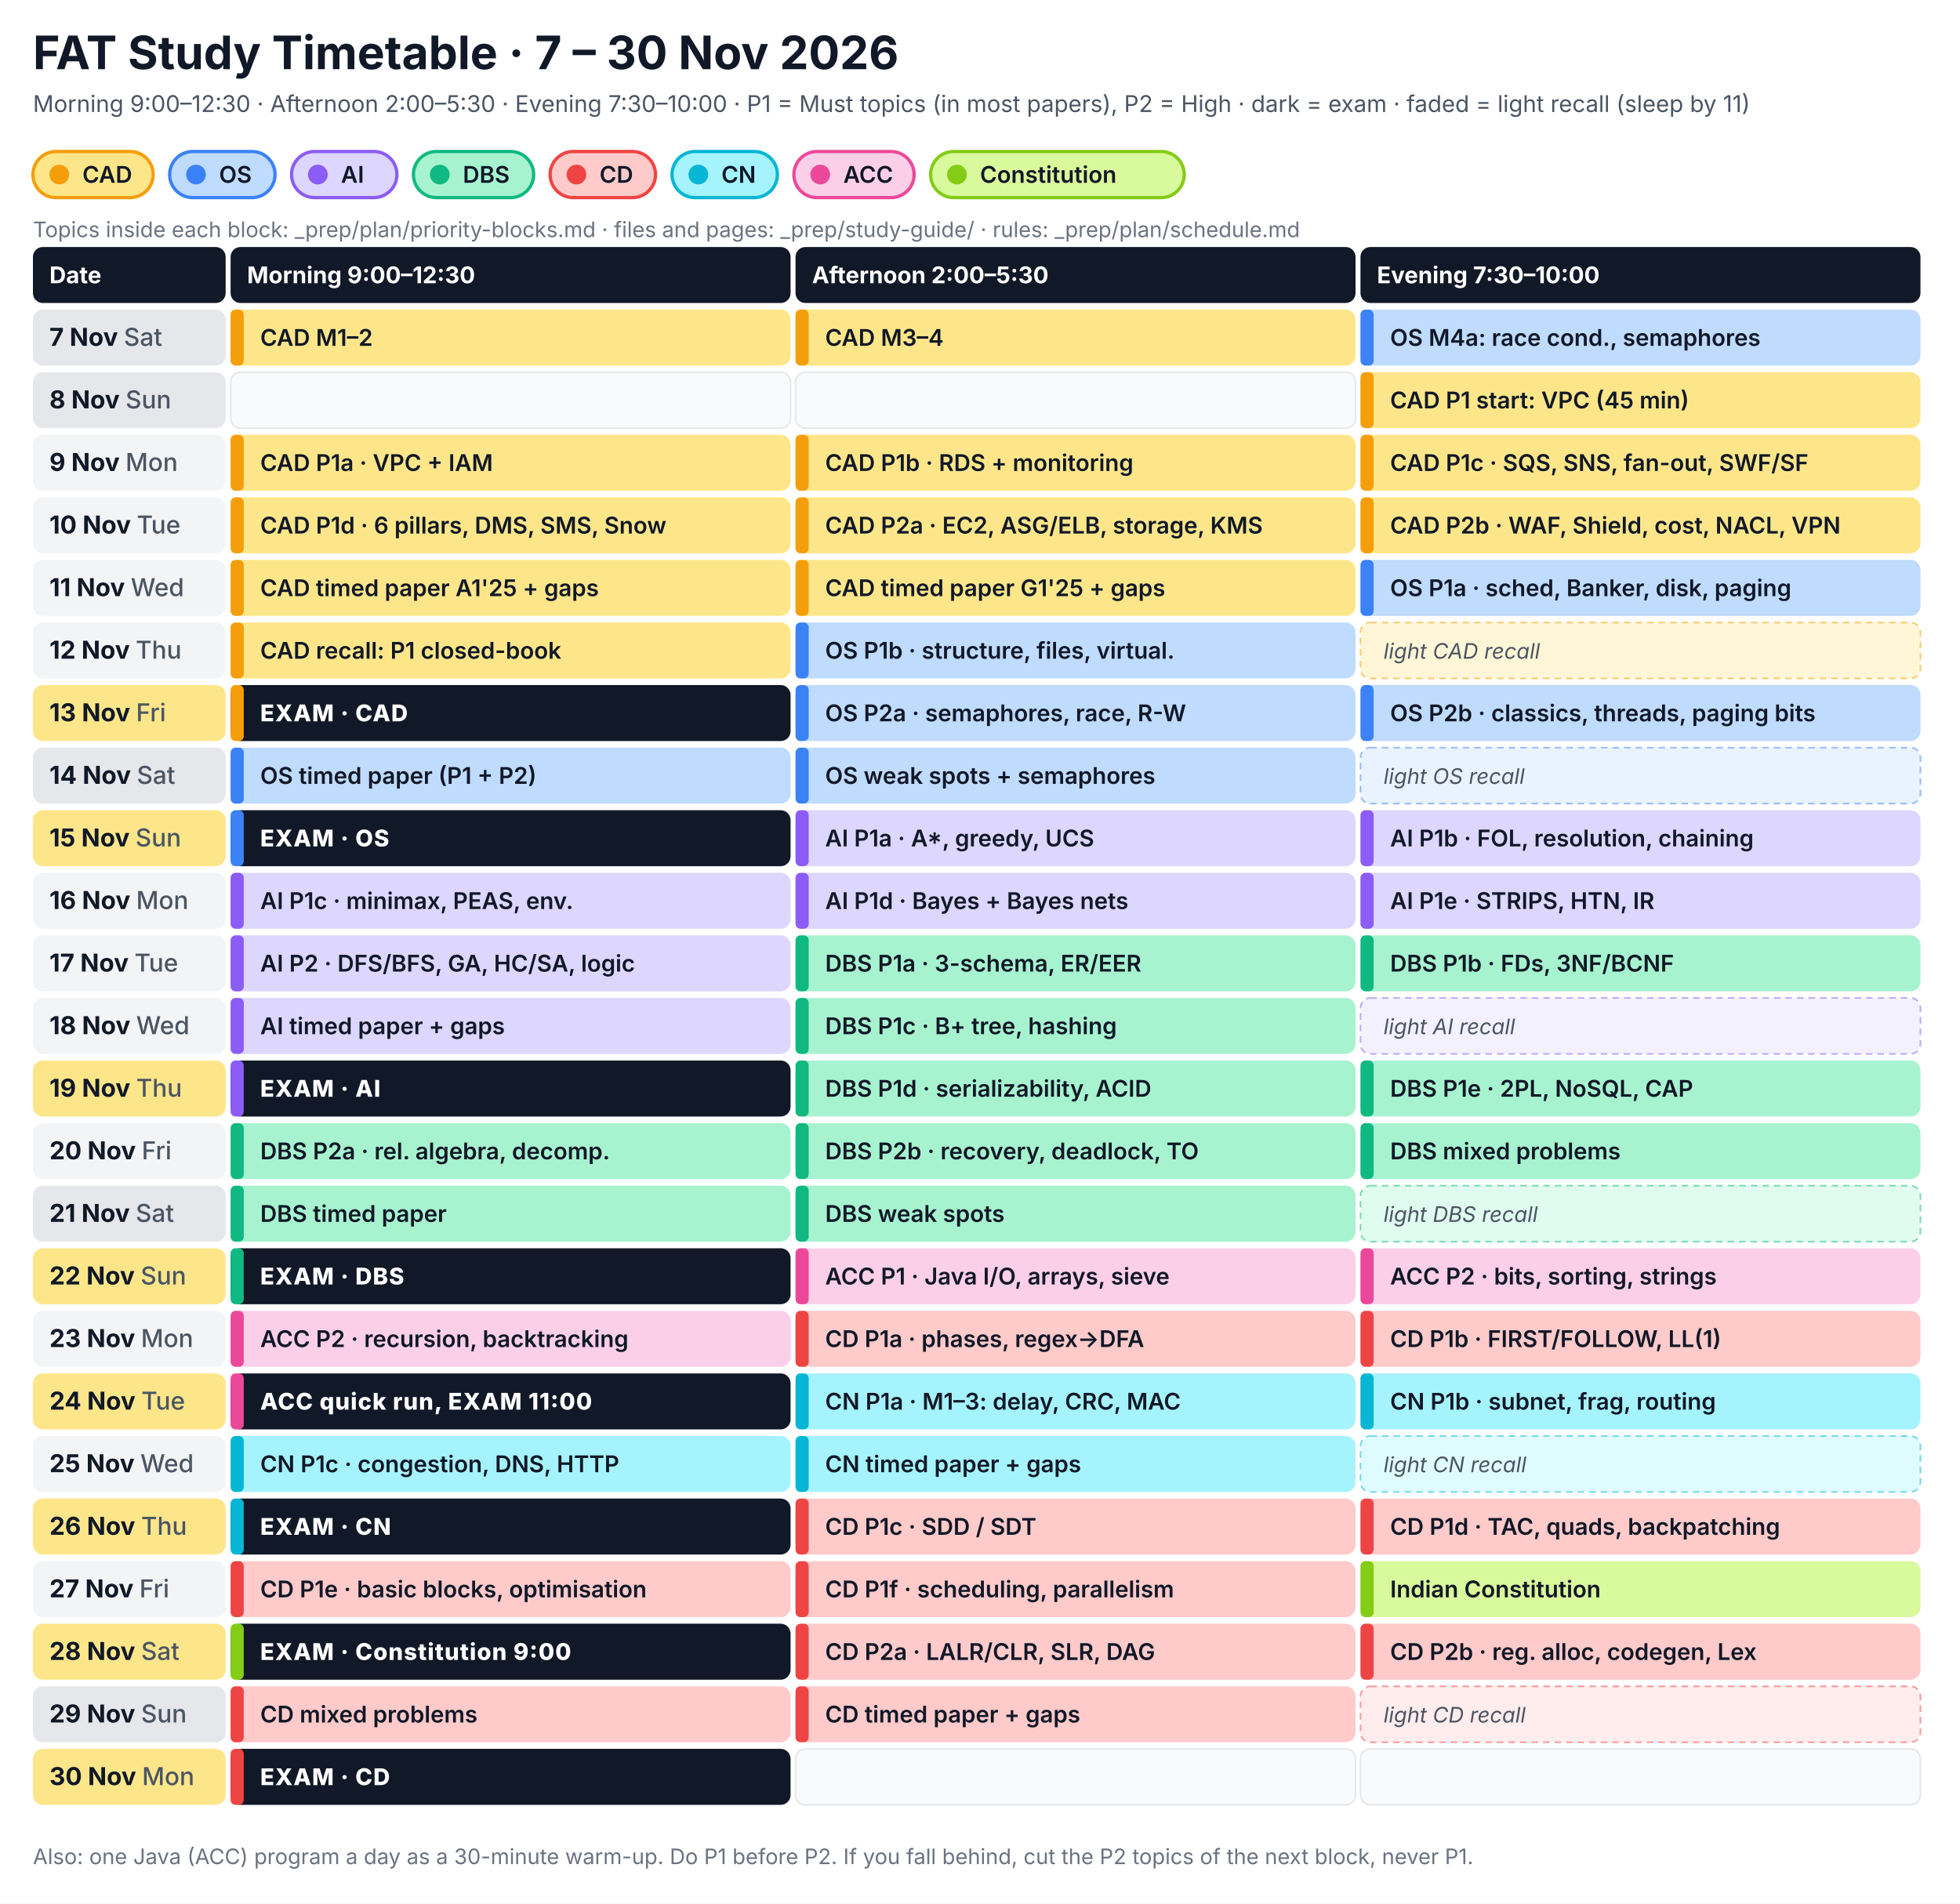
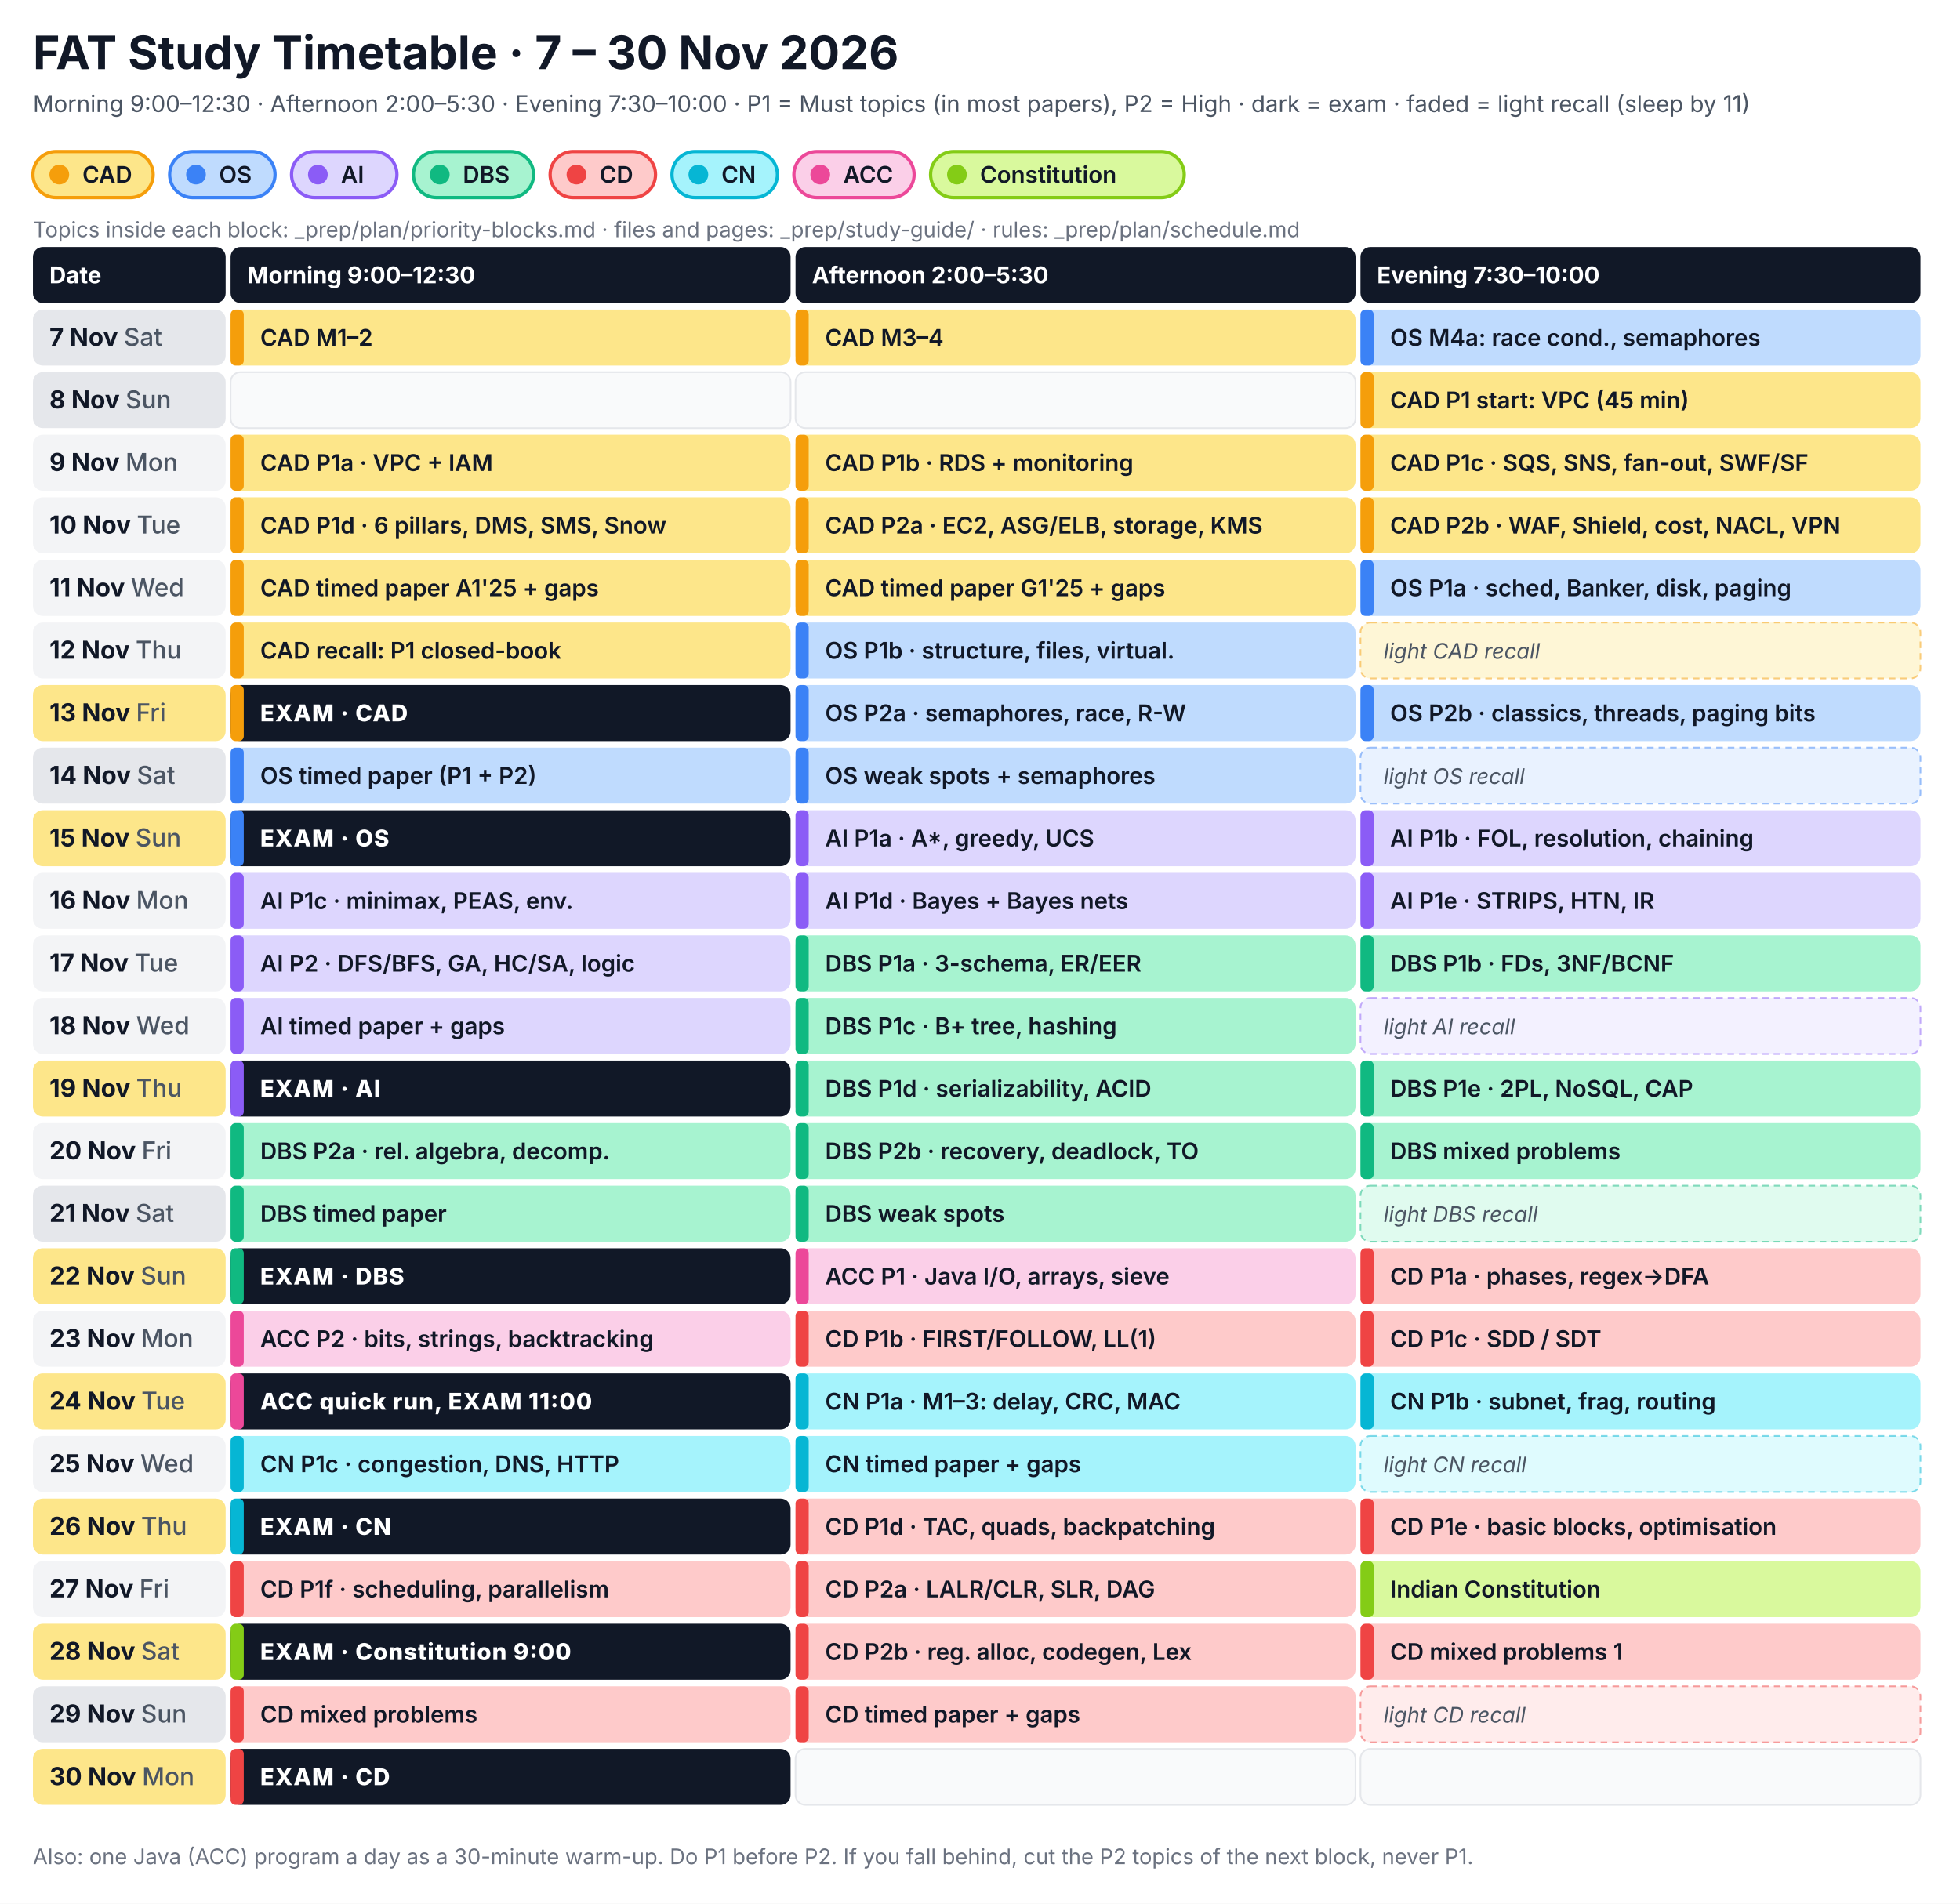
<svg xmlns="http://www.w3.org/2000/svg" width="1190" height="1156" viewBox="0 0 1190 1156" font-family="Inter, Arial, Helvetica, sans-serif">
  <rect width="1190" height="1156" fill="#ffffff" />
  <text x="20" y="42" font-size="28" font-weight="700" fill="#111827">FAT Study Timetable · 7 – 30 Nov 2026</text>
  <text x="20" y="68" font-size="14" fill="#4b5563">Morning 9:00–12:30 · Afternoon 2:00–5:30 · Evening 7:30–10:00 · P1 = Must topics (in most papers), P2 = High · dark = exam · faded = light recall (sleep by 11)</text>
  <rect x="20" y="92" width="73" height="28" rx="14" fill="#FDE68A" stroke="#F59E0B" stroke-width="2" />
  <circle cx="36" cy="106" r="6" fill="#F59E0B" />
  <text x="50" y="111" font-size="14" font-weight="600" fill="#111827">CAD</text>
  <rect x="103" y="92" width="64" height="28" rx="14" fill="#BFDBFE" stroke="#3B82F6" stroke-width="2" />
  <circle cx="119" cy="106" r="6" fill="#3B82F6" />
  <text x="133" y="111" font-size="14" font-weight="600" fill="#111827">OS</text>
  <rect x="177" y="92" width="64" height="28" rx="14" fill="#DDD6FE" stroke="#8B5CF6" stroke-width="2" />
  <circle cx="193" cy="106" r="6" fill="#8B5CF6" />
  <text x="207" y="111" font-size="14" font-weight="600" fill="#111827">AI</text>
  <rect x="251" y="92" width="73" height="28" rx="14" fill="#A7F3D0" stroke="#10B981" stroke-width="2" />
  <circle cx="267" cy="106" r="6" fill="#10B981" />
  <text x="281" y="111" font-size="14" font-weight="600" fill="#111827">DBS</text>
  <rect x="334" y="92" width="64" height="28" rx="14" fill="#FECACA" stroke="#EF4444" stroke-width="2" />
  <circle cx="350" cy="106" r="6" fill="#EF4444" />
  <text x="364" y="111" font-size="14" font-weight="600" fill="#111827">CD</text>
  <rect x="408" y="92" width="64" height="28" rx="14" fill="#A5F3FC" stroke="#06B6D4" stroke-width="2" />
  <circle cx="424" cy="106" r="6" fill="#06B6D4" />
  <text x="438" y="111" font-size="14" font-weight="600" fill="#111827">CN</text>
  <rect x="482" y="92" width="73" height="28" rx="14" fill="#FBCFE8" stroke="#EC4899" stroke-width="2" />
  <circle cx="498" cy="106" r="6" fill="#EC4899" />
  <text x="512" y="111" font-size="14" font-weight="600" fill="#111827">ACC</text>
  <rect x="565" y="92" width="154" height="28" rx="14" fill="#D9F99D" stroke="#84CC16" stroke-width="2" />
  <circle cx="581" cy="106" r="6" fill="#84CC16" />
  <text x="595" y="111" font-size="14" font-weight="600" fill="#111827">Constitution</text>
  <text x="20" y="144" font-size="13" fill="#6b7280">Topics inside each block: _prep/plan/priority-blocks.md · files and pages: _prep/study-guide/ · rules: _prep/plan/schedule.md</text>
  <rect x="20" y="150" width="117" height="34" rx="6" fill="#111827" />
  <text x="30" y="172" font-size="14" font-weight="700" fill="#ffffff">Date</text>
  <rect x="140" y="150" width="340" height="34" rx="6" fill="#111827" />
  <text x="150" y="172" font-size="14" font-weight="700" fill="#ffffff">Morning 9:00–12:30</text>
  <rect x="483" y="150" width="340" height="34" rx="6" fill="#111827" />
  <text x="493" y="172" font-size="14" font-weight="700" fill="#ffffff">Afternoon 2:00–5:30</text>
  <rect x="826" y="150" width="340" height="34" rx="6" fill="#111827" />
  <text x="836" y="172" font-size="14" font-weight="700" fill="#ffffff">Evening 7:30–10:00</text>
  <rect x="20" y="188" width="117" height="34" rx="6" fill="#e5e7eb" />
  <text x="30" y="210" font-size="15" font-weight="700" fill="#111827">7 Nov <tspan font-weight="500" fill="#4b5563">Sat</tspan>
  </text>
  <rect x="140" y="188" width="340" height="34" rx="6" fill="#FDE68A" />
  <rect x="140" y="188" width="8" height="34" rx="3" fill="#F59E0B" />
  <text x="158" y="210" font-size="14" font-weight="600" fill="#111827">CAD M1–2</text>
  <rect x="483" y="188" width="340" height="34" rx="6" fill="#FDE68A" />
  <rect x="483" y="188" width="8" height="34" rx="3" fill="#F59E0B" />
  <text x="501" y="210" font-size="14" font-weight="600" fill="#111827">CAD M3–4</text>
  <rect x="826" y="188" width="340" height="34" rx="6" fill="#BFDBFE" />
  <rect x="826" y="188" width="8" height="34" rx="3" fill="#3B82F6" />
  <text x="844" y="210" font-size="14" font-weight="600" fill="#111827">OS M4a: race cond., semaphores</text>
  <rect x="20" y="226" width="117" height="34" rx="6" fill="#e5e7eb" />
  <text x="30" y="248" font-size="15" font-weight="700" fill="#111827">8 Nov <tspan font-weight="500" fill="#4b5563">Sun</tspan>
  </text>
  <rect x="140" y="226" width="340" height="34" rx="6" fill="#f9fafb" stroke="#e5e7eb" />
  <rect x="483" y="226" width="340" height="34" rx="6" fill="#f9fafb" stroke="#e5e7eb" />
  <rect x="826" y="226" width="340" height="34" rx="6" fill="#FDE68A" />
  <rect x="826" y="226" width="8" height="34" rx="3" fill="#F59E0B" />
  <text x="844" y="248" font-size="14" font-weight="600" fill="#111827">CAD P1 start: VPC (45 min)</text>
  <rect x="20" y="264" width="117" height="34" rx="6" fill="#f3f4f6" />
  <text x="30" y="286" font-size="15" font-weight="700" fill="#111827">9 Nov <tspan font-weight="500" fill="#4b5563">Mon</tspan>
  </text>
  <rect x="140" y="264" width="340" height="34" rx="6" fill="#FDE68A" />
  <rect x="140" y="264" width="8" height="34" rx="3" fill="#F59E0B" />
  <text x="158" y="286" font-size="14" font-weight="600" fill="#111827">CAD P1a · VPC + IAM</text>
  <rect x="483" y="264" width="340" height="34" rx="6" fill="#FDE68A" />
  <rect x="483" y="264" width="8" height="34" rx="3" fill="#F59E0B" />
  <text x="501" y="286" font-size="14" font-weight="600" fill="#111827">CAD P1b · RDS + monitoring</text>
  <rect x="826" y="264" width="340" height="34" rx="6" fill="#FDE68A" />
  <rect x="826" y="264" width="8" height="34" rx="3" fill="#F59E0B" />
  <text x="844" y="286" font-size="14" font-weight="600" fill="#111827">CAD P1c · SQS, SNS, fan-out, SWF/SF</text>
  <rect x="20" y="302" width="117" height="34" rx="6" fill="#f3f4f6" />
  <text x="30" y="324" font-size="15" font-weight="700" fill="#111827">10 Nov <tspan font-weight="500" fill="#4b5563">Tue</tspan>
  </text>
  <rect x="140" y="302" width="340" height="34" rx="6" fill="#FDE68A" />
  <rect x="140" y="302" width="8" height="34" rx="3" fill="#F59E0B" />
  <text x="158" y="324" font-size="14" font-weight="600" fill="#111827">CAD P1d · 6 pillars, DMS, SMS, Snow</text>
  <rect x="483" y="302" width="340" height="34" rx="6" fill="#FDE68A" />
  <rect x="483" y="302" width="8" height="34" rx="3" fill="#F59E0B" />
  <text x="501" y="324" font-size="14" font-weight="600" fill="#111827">CAD P2a · EC2, ASG/ELB, storage, KMS</text>
  <rect x="826" y="302" width="340" height="34" rx="6" fill="#FDE68A" />
  <rect x="826" y="302" width="8" height="34" rx="3" fill="#F59E0B" />
  <text x="844" y="324" font-size="14" font-weight="600" fill="#111827">CAD P2b · WAF, Shield, cost, NACL, VPN</text>
  <rect x="20" y="340" width="117" height="34" rx="6" fill="#f3f4f6" />
  <text x="30" y="362" font-size="15" font-weight="700" fill="#111827">11 Nov <tspan font-weight="500" fill="#4b5563">Wed</tspan>
  </text>
  <rect x="140" y="340" width="340" height="34" rx="6" fill="#FDE68A" />
  <rect x="140" y="340" width="8" height="34" rx="3" fill="#F59E0B" />
  <text x="158" y="362" font-size="14" font-weight="600" fill="#111827">CAD timed paper A1'25 + gaps</text>
  <rect x="483" y="340" width="340" height="34" rx="6" fill="#FDE68A" />
  <rect x="483" y="340" width="8" height="34" rx="3" fill="#F59E0B" />
  <text x="501" y="362" font-size="14" font-weight="600" fill="#111827">CAD timed paper G1'25 + gaps</text>
  <rect x="826" y="340" width="340" height="34" rx="6" fill="#BFDBFE" />
  <rect x="826" y="340" width="8" height="34" rx="3" fill="#3B82F6" />
  <text x="844" y="362" font-size="14" font-weight="600" fill="#111827">OS P1a · sched, Banker, disk, paging</text>
  <rect x="20" y="378" width="117" height="34" rx="6" fill="#f3f4f6" />
  <text x="30" y="400" font-size="15" font-weight="700" fill="#111827">12 Nov <tspan font-weight="500" fill="#4b5563">Thu</tspan>
  </text>
  <rect x="140" y="378" width="340" height="34" rx="6" fill="#FDE68A" />
  <rect x="140" y="378" width="8" height="34" rx="3" fill="#F59E0B" />
  <text x="158" y="400" font-size="14" font-weight="600" fill="#111827">CAD recall: P1 closed-book</text>
  <rect x="483" y="378" width="340" height="34" rx="6" fill="#BFDBFE" />
  <rect x="483" y="378" width="8" height="34" rx="3" fill="#3B82F6" />
  <text x="501" y="400" font-size="14" font-weight="600" fill="#111827">OS P1b · structure, files, virtual.</text>
  <rect x="826" y="378" width="340" height="34" rx="6" fill="#FDE68A" fill-opacity="0.35" stroke="#F59E0B" stroke-opacity="0.5" stroke-dasharray="4 3" />
  <text x="840" y="400" font-size="13" font-style="italic" fill="#4b5563">light CAD recall</text>
  <rect x="20" y="416" width="117" height="34" rx="6" fill="#fde68a" />
  <text x="30" y="438" font-size="15" font-weight="700" fill="#111827">13 Nov <tspan font-weight="500" fill="#4b5563">Fri</tspan>
  </text>
  <rect x="140" y="416" width="340" height="34" rx="6" fill="#111827" />
  <rect x="140" y="416" width="8" height="34" rx="3" fill="#F59E0B" />
  <text x="158" y="438" font-size="14" font-weight="800" fill="#ffffff" letter-spacing="0.5">EXAM · CAD</text>
  <rect x="483" y="416" width="340" height="34" rx="6" fill="#BFDBFE" />
  <rect x="483" y="416" width="8" height="34" rx="3" fill="#3B82F6" />
  <text x="501" y="438" font-size="14" font-weight="600" fill="#111827">OS P2a · semaphores, race, R-W</text>
  <rect x="826" y="416" width="340" height="34" rx="6" fill="#BFDBFE" />
  <rect x="826" y="416" width="8" height="34" rx="3" fill="#3B82F6" />
  <text x="844" y="438" font-size="14" font-weight="600" fill="#111827">OS P2b · classics, threads, paging bits</text>
  <rect x="20" y="454" width="117" height="34" rx="6" fill="#e5e7eb" />
  <text x="30" y="476" font-size="15" font-weight="700" fill="#111827">14 Nov <tspan font-weight="500" fill="#4b5563">Sat</tspan>
  </text>
  <rect x="140" y="454" width="340" height="34" rx="6" fill="#BFDBFE" />
  <rect x="140" y="454" width="8" height="34" rx="3" fill="#3B82F6" />
  <text x="158" y="476" font-size="14" font-weight="600" fill="#111827">OS timed paper (P1 + P2)</text>
  <rect x="483" y="454" width="340" height="34" rx="6" fill="#BFDBFE" />
  <rect x="483" y="454" width="8" height="34" rx="3" fill="#3B82F6" />
  <text x="501" y="476" font-size="14" font-weight="600" fill="#111827">OS weak spots + semaphores</text>
  <rect x="826" y="454" width="340" height="34" rx="6" fill="#BFDBFE" fill-opacity="0.35" stroke="#3B82F6" stroke-opacity="0.5" stroke-dasharray="4 3" />
  <text x="840" y="476" font-size="13" font-style="italic" fill="#4b5563">light OS recall</text>
  <rect x="20" y="492" width="117" height="34" rx="6" fill="#fde68a" />
  <text x="30" y="514" font-size="15" font-weight="700" fill="#111827">15 Nov <tspan font-weight="500" fill="#4b5563">Sun</tspan>
  </text>
  <rect x="140" y="492" width="340" height="34" rx="6" fill="#111827" />
  <rect x="140" y="492" width="8" height="34" rx="3" fill="#3B82F6" />
  <text x="158" y="514" font-size="14" font-weight="800" fill="#ffffff" letter-spacing="0.5">EXAM · OS</text>
  <rect x="483" y="492" width="340" height="34" rx="6" fill="#DDD6FE" />
  <rect x="483" y="492" width="8" height="34" rx="3" fill="#8B5CF6" />
  <text x="501" y="514" font-size="14" font-weight="600" fill="#111827">AI P1a · A*, greedy, UCS</text>
  <rect x="826" y="492" width="340" height="34" rx="6" fill="#DDD6FE" />
  <rect x="826" y="492" width="8" height="34" rx="3" fill="#8B5CF6" />
  <text x="844" y="514" font-size="14" font-weight="600" fill="#111827">AI P1b · FOL, resolution, chaining</text>
  <rect x="20" y="530" width="117" height="34" rx="6" fill="#f3f4f6" />
  <text x="30" y="552" font-size="15" font-weight="700" fill="#111827">16 Nov <tspan font-weight="500" fill="#4b5563">Mon</tspan>
  </text>
  <rect x="140" y="530" width="340" height="34" rx="6" fill="#DDD6FE" />
  <rect x="140" y="530" width="8" height="34" rx="3" fill="#8B5CF6" />
  <text x="158" y="552" font-size="14" font-weight="600" fill="#111827">AI P1c · minimax, PEAS, env.</text>
  <rect x="483" y="530" width="340" height="34" rx="6" fill="#DDD6FE" />
  <rect x="483" y="530" width="8" height="34" rx="3" fill="#8B5CF6" />
  <text x="501" y="552" font-size="14" font-weight="600" fill="#111827">AI P1d · Bayes + Bayes nets</text>
  <rect x="826" y="530" width="340" height="34" rx="6" fill="#DDD6FE" />
  <rect x="826" y="530" width="8" height="34" rx="3" fill="#8B5CF6" />
  <text x="844" y="552" font-size="14" font-weight="600" fill="#111827">AI P1e · STRIPS, HTN, IR</text>
  <rect x="20" y="568" width="117" height="34" rx="6" fill="#f3f4f6" />
  <text x="30" y="590" font-size="15" font-weight="700" fill="#111827">17 Nov <tspan font-weight="500" fill="#4b5563">Tue</tspan>
  </text>
  <rect x="140" y="568" width="340" height="34" rx="6" fill="#DDD6FE" />
  <rect x="140" y="568" width="8" height="34" rx="3" fill="#8B5CF6" />
  <text x="158" y="590" font-size="14" font-weight="600" fill="#111827">AI P2 · DFS/BFS, GA, HC/SA, logic</text>
  <rect x="483" y="568" width="340" height="34" rx="6" fill="#A7F3D0" />
  <rect x="483" y="568" width="8" height="34" rx="3" fill="#10B981" />
  <text x="501" y="590" font-size="14" font-weight="600" fill="#111827">DBS P1a · 3-schema, ER/EER</text>
  <rect x="826" y="568" width="340" height="34" rx="6" fill="#A7F3D0" />
  <rect x="826" y="568" width="8" height="34" rx="3" fill="#10B981" />
  <text x="844" y="590" font-size="14" font-weight="600" fill="#111827">DBS P1b · FDs, 3NF/BCNF</text>
  <rect x="20" y="606" width="117" height="34" rx="6" fill="#f3f4f6" />
  <text x="30" y="628" font-size="15" font-weight="700" fill="#111827">18 Nov <tspan font-weight="500" fill="#4b5563">Wed</tspan>
  </text>
  <rect x="140" y="606" width="340" height="34" rx="6" fill="#DDD6FE" />
  <rect x="140" y="606" width="8" height="34" rx="3" fill="#8B5CF6" />
  <text x="158" y="628" font-size="14" font-weight="600" fill="#111827">AI timed paper + gaps</text>
  <rect x="483" y="606" width="340" height="34" rx="6" fill="#A7F3D0" />
  <rect x="483" y="606" width="8" height="34" rx="3" fill="#10B981" />
  <text x="501" y="628" font-size="14" font-weight="600" fill="#111827">DBS P1c · B+ tree, hashing</text>
  <rect x="826" y="606" width="340" height="34" rx="6" fill="#DDD6FE" fill-opacity="0.35" stroke="#8B5CF6" stroke-opacity="0.5" stroke-dasharray="4 3" />
  <text x="840" y="628" font-size="13" font-style="italic" fill="#4b5563">light AI recall</text>
  <rect x="20" y="644" width="117" height="34" rx="6" fill="#fde68a" />
  <text x="30" y="666" font-size="15" font-weight="700" fill="#111827">19 Nov <tspan font-weight="500" fill="#4b5563">Thu</tspan>
  </text>
  <rect x="140" y="644" width="340" height="34" rx="6" fill="#111827" />
  <rect x="140" y="644" width="8" height="34" rx="3" fill="#8B5CF6" />
  <text x="158" y="666" font-size="14" font-weight="800" fill="#ffffff" letter-spacing="0.5">EXAM · AI</text>
  <rect x="483" y="644" width="340" height="34" rx="6" fill="#A7F3D0" />
  <rect x="483" y="644" width="8" height="34" rx="3" fill="#10B981" />
  <text x="501" y="666" font-size="14" font-weight="600" fill="#111827">DBS P1d · serializability, ACID</text>
  <rect x="826" y="644" width="340" height="34" rx="6" fill="#A7F3D0" />
  <rect x="826" y="644" width="8" height="34" rx="3" fill="#10B981" />
  <text x="844" y="666" font-size="14" font-weight="600" fill="#111827">DBS P1e · 2PL, NoSQL, CAP</text>
  <rect x="20" y="682" width="117" height="34" rx="6" fill="#f3f4f6" />
  <text x="30" y="704" font-size="15" font-weight="700" fill="#111827">20 Nov <tspan font-weight="500" fill="#4b5563">Fri</tspan>
  </text>
  <rect x="140" y="682" width="340" height="34" rx="6" fill="#A7F3D0" />
  <rect x="140" y="682" width="8" height="34" rx="3" fill="#10B981" />
  <text x="158" y="704" font-size="14" font-weight="600" fill="#111827">DBS P2a · rel. algebra, decomp.</text>
  <rect x="483" y="682" width="340" height="34" rx="6" fill="#A7F3D0" />
  <rect x="483" y="682" width="8" height="34" rx="3" fill="#10B981" />
  <text x="501" y="704" font-size="14" font-weight="600" fill="#111827">DBS P2b · recovery, deadlock, TO</text>
  <rect x="826" y="682" width="340" height="34" rx="6" fill="#A7F3D0" />
  <rect x="826" y="682" width="8" height="34" rx="3" fill="#10B981" />
  <text x="844" y="704" font-size="14" font-weight="600" fill="#111827">DBS mixed problems</text>
  <rect x="20" y="720" width="117" height="34" rx="6" fill="#e5e7eb" />
  <text x="30" y="742" font-size="15" font-weight="700" fill="#111827">21 Nov <tspan font-weight="500" fill="#4b5563">Sat</tspan>
  </text>
  <rect x="140" y="720" width="340" height="34" rx="6" fill="#A7F3D0" />
  <rect x="140" y="720" width="8" height="34" rx="3" fill="#10B981" />
  <text x="158" y="742" font-size="14" font-weight="600" fill="#111827">DBS timed paper</text>
  <rect x="483" y="720" width="340" height="34" rx="6" fill="#A7F3D0" />
  <rect x="483" y="720" width="8" height="34" rx="3" fill="#10B981" />
  <text x="501" y="742" font-size="14" font-weight="600" fill="#111827">DBS weak spots</text>
  <rect x="826" y="720" width="340" height="34" rx="6" fill="#A7F3D0" fill-opacity="0.35" stroke="#10B981" stroke-opacity="0.5" stroke-dasharray="4 3" />
  <text x="840" y="742" font-size="13" font-style="italic" fill="#4b5563">light DBS recall</text>
  <rect x="20" y="758" width="117" height="34" rx="6" fill="#fde68a" />
  <text x="30" y="780" font-size="15" font-weight="700" fill="#111827">22 Nov <tspan font-weight="500" fill="#4b5563">Sun</tspan>
  </text>
  <rect x="140" y="758" width="340" height="34" rx="6" fill="#111827" />
  <rect x="140" y="758" width="8" height="34" rx="3" fill="#10B981" />
  <text x="158" y="780" font-size="14" font-weight="800" fill="#ffffff" letter-spacing="0.5">EXAM · DBS</text>
  <rect x="483" y="758" width="340" height="34" rx="6" fill="#FBCFE8" />
  <rect x="483" y="758" width="8" height="34" rx="3" fill="#EC4899" />
  <text x="501" y="780" font-size="14" font-weight="600" fill="#111827">ACC P1 · Java I/O, arrays, sieve</text>
-   <rect x="826" y="758" width="340" height="34" rx="6" fill="#FBCFE8" />
-   <rect x="826" y="758" width="8" height="34" rx="3" fill="#EC4899" />
-   <text x="844" y="780" font-size="14" font-weight="600" fill="#111827">ACC P2 · bits, sorting, strings</text>
+   <rect x="826" y="758" width="340" height="34" rx="6" fill="#FECACA" />
+   <rect x="826" y="758" width="8" height="34" rx="3" fill="#EF4444" />
+   <text x="844" y="780" font-size="14" font-weight="600" fill="#111827">CD P1a · phases, regex→DFA</text>
  <rect x="20" y="796" width="117" height="34" rx="6" fill="#f3f4f6" />
  <text x="30" y="818" font-size="15" font-weight="700" fill="#111827">23 Nov <tspan font-weight="500" fill="#4b5563">Mon</tspan>
  </text>
  <rect x="140" y="796" width="340" height="34" rx="6" fill="#FBCFE8" />
  <rect x="140" y="796" width="8" height="34" rx="3" fill="#EC4899" />
-   <text x="158" y="818" font-size="14" font-weight="600" fill="#111827">ACC P2 · recursion, backtracking</text>
+   <text x="158" y="818" font-size="14" font-weight="600" fill="#111827">ACC P2 · bits, strings, backtracking</text>
  <rect x="483" y="796" width="340" height="34" rx="6" fill="#FECACA" />
  <rect x="483" y="796" width="8" height="34" rx="3" fill="#EF4444" />
-   <text x="501" y="818" font-size="14" font-weight="600" fill="#111827">CD P1a · phases, regex→DFA</text>
+   <text x="501" y="818" font-size="14" font-weight="600" fill="#111827">CD P1b · FIRST/FOLLOW, LL(1)</text>
  <rect x="826" y="796" width="340" height="34" rx="6" fill="#FECACA" />
  <rect x="826" y="796" width="8" height="34" rx="3" fill="#EF4444" />
-   <text x="844" y="818" font-size="14" font-weight="600" fill="#111827">CD P1b · FIRST/FOLLOW, LL(1)</text>
+   <text x="844" y="818" font-size="14" font-weight="600" fill="#111827">CD P1c · SDD / SDT</text>
  <rect x="20" y="834" width="117" height="34" rx="6" fill="#fde68a" />
  <text x="30" y="856" font-size="15" font-weight="700" fill="#111827">24 Nov <tspan font-weight="500" fill="#4b5563">Tue</tspan>
  </text>
  <rect x="140" y="834" width="340" height="34" rx="6" fill="#111827" />
  <rect x="140" y="834" width="8" height="34" rx="3" fill="#EC4899" />
  <text x="158" y="856" font-size="14" font-weight="800" fill="#ffffff" letter-spacing="0.5">ACC quick run, EXAM 11:00</text>
  <rect x="483" y="834" width="340" height="34" rx="6" fill="#A5F3FC" />
  <rect x="483" y="834" width="8" height="34" rx="3" fill="#06B6D4" />
  <text x="501" y="856" font-size="14" font-weight="600" fill="#111827">CN P1a · M1–3: delay, CRC, MAC</text>
  <rect x="826" y="834" width="340" height="34" rx="6" fill="#A5F3FC" />
  <rect x="826" y="834" width="8" height="34" rx="3" fill="#06B6D4" />
  <text x="844" y="856" font-size="14" font-weight="600" fill="#111827">CN P1b · subnet, frag, routing</text>
  <rect x="20" y="872" width="117" height="34" rx="6" fill="#f3f4f6" />
  <text x="30" y="894" font-size="15" font-weight="700" fill="#111827">25 Nov <tspan font-weight="500" fill="#4b5563">Wed</tspan>
  </text>
  <rect x="140" y="872" width="340" height="34" rx="6" fill="#A5F3FC" />
  <rect x="140" y="872" width="8" height="34" rx="3" fill="#06B6D4" />
  <text x="158" y="894" font-size="14" font-weight="600" fill="#111827">CN P1c · congestion, DNS, HTTP</text>
  <rect x="483" y="872" width="340" height="34" rx="6" fill="#A5F3FC" />
  <rect x="483" y="872" width="8" height="34" rx="3" fill="#06B6D4" />
  <text x="501" y="894" font-size="14" font-weight="600" fill="#111827">CN timed paper + gaps</text>
  <rect x="826" y="872" width="340" height="34" rx="6" fill="#A5F3FC" fill-opacity="0.35" stroke="#06B6D4" stroke-opacity="0.5" stroke-dasharray="4 3" />
  <text x="840" y="894" font-size="13" font-style="italic" fill="#4b5563">light CN recall</text>
  <rect x="20" y="910" width="117" height="34" rx="6" fill="#fde68a" />
  <text x="30" y="932" font-size="15" font-weight="700" fill="#111827">26 Nov <tspan font-weight="500" fill="#4b5563">Thu</tspan>
  </text>
  <rect x="140" y="910" width="340" height="34" rx="6" fill="#111827" />
  <rect x="140" y="910" width="8" height="34" rx="3" fill="#06B6D4" />
  <text x="158" y="932" font-size="14" font-weight="800" fill="#ffffff" letter-spacing="0.5">EXAM · CN</text>
  <rect x="483" y="910" width="340" height="34" rx="6" fill="#FECACA" />
  <rect x="483" y="910" width="8" height="34" rx="3" fill="#EF4444" />
-   <text x="501" y="932" font-size="14" font-weight="600" fill="#111827">CD P1c · SDD / SDT</text>
+   <text x="501" y="932" font-size="14" font-weight="600" fill="#111827">CD P1d · TAC, quads, backpatching</text>
  <rect x="826" y="910" width="340" height="34" rx="6" fill="#FECACA" />
  <rect x="826" y="910" width="8" height="34" rx="3" fill="#EF4444" />
-   <text x="844" y="932" font-size="14" font-weight="600" fill="#111827">CD P1d · TAC, quads, backpatching</text>
+   <text x="844" y="932" font-size="14" font-weight="600" fill="#111827">CD P1e · basic blocks, optimisation</text>
  <rect x="20" y="948" width="117" height="34" rx="6" fill="#f3f4f6" />
  <text x="30" y="970" font-size="15" font-weight="700" fill="#111827">27 Nov <tspan font-weight="500" fill="#4b5563">Fri</tspan>
  </text>
  <rect x="140" y="948" width="340" height="34" rx="6" fill="#FECACA" />
  <rect x="140" y="948" width="8" height="34" rx="3" fill="#EF4444" />
-   <text x="158" y="970" font-size="14" font-weight="600" fill="#111827">CD P1e · basic blocks, optimisation</text>
+   <text x="158" y="970" font-size="14" font-weight="600" fill="#111827">CD P1f · scheduling, parallelism</text>
  <rect x="483" y="948" width="340" height="34" rx="6" fill="#FECACA" />
  <rect x="483" y="948" width="8" height="34" rx="3" fill="#EF4444" />
-   <text x="501" y="970" font-size="14" font-weight="600" fill="#111827">CD P1f · scheduling, parallelism</text>
+   <text x="501" y="970" font-size="14" font-weight="600" fill="#111827">CD P2a · LALR/CLR, SLR, DAG</text>
  <rect x="826" y="948" width="340" height="34" rx="6" fill="#D9F99D" />
  <rect x="826" y="948" width="8" height="34" rx="3" fill="#84CC16" />
  <text x="844" y="970" font-size="14" font-weight="600" fill="#111827">Indian Constitution</text>
  <rect x="20" y="986" width="117" height="34" rx="6" fill="#fde68a" />
  <text x="30" y="1008" font-size="15" font-weight="700" fill="#111827">28 Nov <tspan font-weight="500" fill="#4b5563">Sat</tspan>
  </text>
  <rect x="140" y="986" width="340" height="34" rx="6" fill="#111827" />
  <rect x="140" y="986" width="8" height="34" rx="3" fill="#84CC16" />
  <text x="158" y="1008" font-size="14" font-weight="800" fill="#ffffff" letter-spacing="0.5">EXAM · Constitution 9:00</text>
  <rect x="483" y="986" width="340" height="34" rx="6" fill="#FECACA" />
  <rect x="483" y="986" width="8" height="34" rx="3" fill="#EF4444" />
-   <text x="501" y="1008" font-size="14" font-weight="600" fill="#111827">CD P2a · LALR/CLR, SLR, DAG</text>
+   <text x="501" y="1008" font-size="14" font-weight="600" fill="#111827">CD P2b · reg. alloc, codegen, Lex</text>
  <rect x="826" y="986" width="340" height="34" rx="6" fill="#FECACA" />
  <rect x="826" y="986" width="8" height="34" rx="3" fill="#EF4444" />
-   <text x="844" y="1008" font-size="14" font-weight="600" fill="#111827">CD P2b · reg. alloc, codegen, Lex</text>
+   <text x="844" y="1008" font-size="14" font-weight="600" fill="#111827">CD mixed problems 1</text>
  <rect x="20" y="1024" width="117" height="34" rx="6" fill="#e5e7eb" />
  <text x="30" y="1046" font-size="15" font-weight="700" fill="#111827">29 Nov <tspan font-weight="500" fill="#4b5563">Sun</tspan>
  </text>
  <rect x="140" y="1024" width="340" height="34" rx="6" fill="#FECACA" />
  <rect x="140" y="1024" width="8" height="34" rx="3" fill="#EF4444" />
  <text x="158" y="1046" font-size="14" font-weight="600" fill="#111827">CD mixed problems</text>
  <rect x="483" y="1024" width="340" height="34" rx="6" fill="#FECACA" />
  <rect x="483" y="1024" width="8" height="34" rx="3" fill="#EF4444" />
  <text x="501" y="1046" font-size="14" font-weight="600" fill="#111827">CD timed paper + gaps</text>
  <rect x="826" y="1024" width="340" height="34" rx="6" fill="#FECACA" fill-opacity="0.35" stroke="#EF4444" stroke-opacity="0.5" stroke-dasharray="4 3" />
  <text x="840" y="1046" font-size="13" font-style="italic" fill="#4b5563">light CD recall</text>
  <rect x="20" y="1062" width="117" height="34" rx="6" fill="#fde68a" />
  <text x="30" y="1084" font-size="15" font-weight="700" fill="#111827">30 Nov <tspan font-weight="500" fill="#4b5563">Mon</tspan>
  </text>
  <rect x="140" y="1062" width="340" height="34" rx="6" fill="#111827" />
  <rect x="140" y="1062" width="8" height="34" rx="3" fill="#EF4444" />
  <text x="158" y="1084" font-size="14" font-weight="800" fill="#ffffff" letter-spacing="0.5">EXAM · CD</text>
  <rect x="483" y="1062" width="340" height="34" rx="6" fill="#f9fafb" stroke="#e5e7eb" />
  <rect x="826" y="1062" width="340" height="34" rx="6" fill="#f9fafb" stroke="#e5e7eb" />
  <text x="20" y="1132" font-size="13" fill="#6b7280">Also: one Java (ACC) program a day as a 30-minute warm-up. Do P1 before P2. If you fall behind, cut the P2 topics of the next block, never P1.</text>
</svg>
